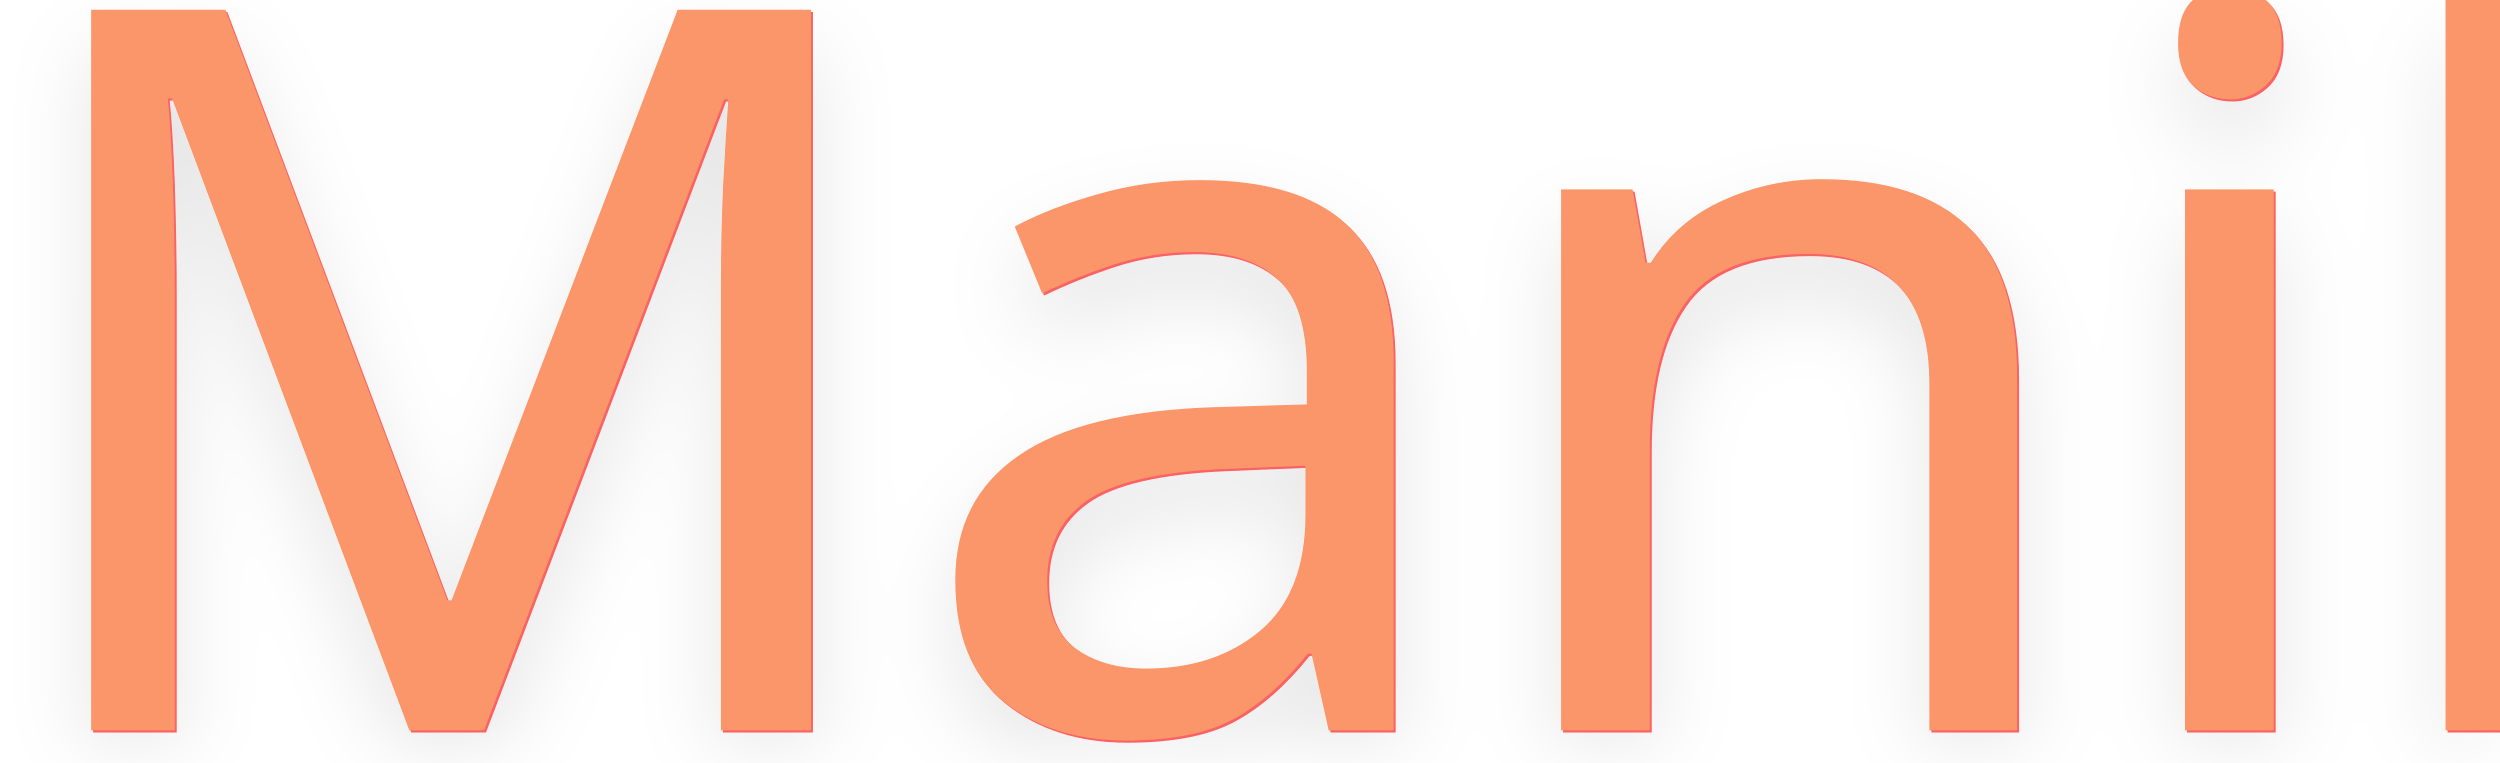
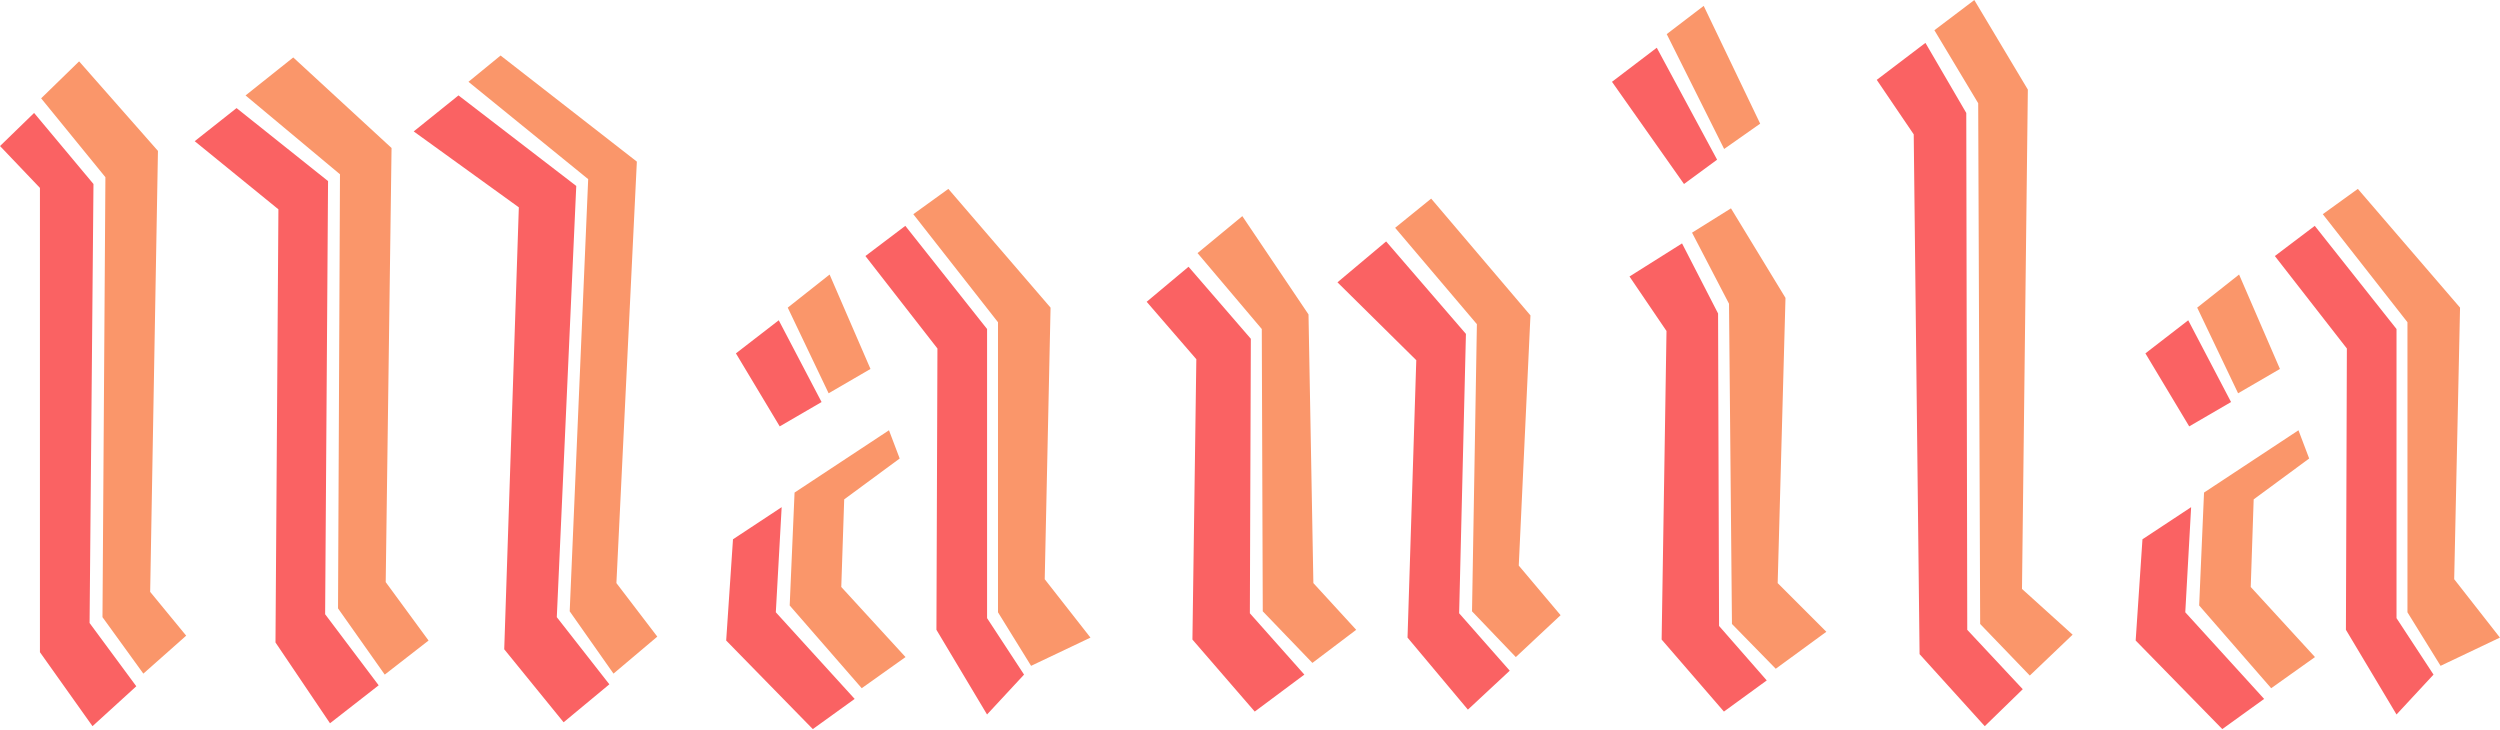
- <svg xmlns="http://www.w3.org/2000/svg" width="377" height="115" viewBox="0 0 377 115">
+ <svg xmlns="http://www.w3.org/2000/svg" id="Manila_copy" data-name="Manila copy" width="999.421" height="291.46" viewBox="0 0 662.658 193.25">
  <defs>
    <style>
      .cls-1 {
-         filter: url(#filter);
+         fill: #fa6263;
      }

-       .cls-2, .cls-3 {
-         font-size: 33.968px;
+       .cls-1, .cls-2 {
+         fill-rule: evenodd;
      }

      .cls-2 {
-         fill: #fa6263;
-         font-family: Chromaletter-Left, Chromaletter;
-       }
- 
-       .cls-3 {
        fill: #fa966a;
-         font-family: Chromaletter-Right, Chromaletter;
      }
    </style>
-     <filter id="filter" filterUnits="userSpaceOnUse">
-       <feOffset result="offset" dy="6" in="SourceAlpha" />
-       <feGaussianBlur result="blur" stdDeviation="6.325" />
-       <feFlood result="flood" flood-opacity="0.1" />
-       <feComposite result="composite" operator="in" in2="blur" />
-       <feBlend result="blend" in="SourceGraphic" />
-     </filter>
  </defs>
-   <g id="Manila" class="cls-1">
-     <text id="Manila-2" data-name="Manila" class="cls-2" transform="translate(-0.732 110.463) scale(4.482 4.481)">Manila</text>
-     <text id="Manila-3" data-name="Manila" class="cls-3" transform="translate(-1.032 110.13) scale(4.482 4.481)">Manila</text>
-   </g>
+   <path id="Manila" class="cls-1" d="M797.715,966.287l15.739,19.351,12.126-10.062-13.932-17.8,5.16-114.3-31.219-24-11.868,9.546,27.864,20.125Zm-60.631-1.806L751.533,985.9l12.9-10.062L750.243,957l0.774-114.811-24.253-19.351-11.094,8.772,22.188,18.061Zm-62.436,2.58L688.58,986.67l11.61-10.578-12.384-16.771,1.032-116.359L673.1,824.127l-9.031,8.773,10.579,11.094V967.061Zm237.627-5.934,13.417,22.447L935.5,973l-9.8-14.965V881.4l-21.673-27.348-10.578,8,19.092,24.51Zm-53.148-73.273,11.61,19.351,11.094-6.45-11.352-21.673Zm-2.581,76.111,22.963,23.479,11.094-8-20.9-22.963,1.548-27.864-12.9,8.514Zm180.6-.774,16,19.093,11.09-10.32-13.41-15.223,1.8-74.047-21.15-24.51-12.9,10.836,20.89,20.64Zm-57.016.516L996.646,982.8,1009.8,973l-14.444-16.255,0.258-72.757L979.1,864.892l-11.1,9.288L981.166,889.4ZM1091.34,815.871l19.09,27.091,8.77-6.45-15.99-29.671Zm13.16,147.836,16.51,19.093,11.35-8.256L1119.72,960.1l-0.26-82.819-9.55-18.576-13.93,8.772,9.81,14.448Zm68.37,3.87,17.28,19.093,10.07-9.8-14.71-15.739-0.26-137-10.83-18.576-12.9,9.8,9.8,14.448Zm113.01-6.45,13.41,22.447L1309.1,973l-9.81-14.965V881.4l-21.67-27.348-10.58,8,19.09,24.51Zm-53.15-73.273,11.61,19.351,11.09-6.45-11.35-21.673Zm-2.58,76.111,22.96,23.479,11.09-8-20.9-22.963,1.55-27.864-12.9,8.514Z" transform="translate(-664.062 -794.188)" />
+   <path id="Manila-2" data-name="Manila" class="cls-2" d="M826.676,972.738l11.61-9.805-10.836-14.19,5.418-111.715-36.121-28.123-8.514,6.966,31.735,25.8-4.9,114.553ZM766.045,973l11.61-9.031L766.3,948.485l1.548-115.069-26.058-24L729.15,819.483l25.027,20.9-0.516,115.069Zm-63.985-.258,11.352-10.063-9.546-11.61L705.93,834.19l-20.9-23.737-10.062,9.8L692,841.156l-0.774,116.617Zm235.306-2.064,15.738-7.483-12.126-15.48,1.548-71.983-27.091-31.476-9.288,6.708L928.594,879.6v76.885ZM883.7,898.432l11.094-6.45-10.836-25.026-11.094,8.772Zm8.772,78.176,11.61-8.256-17.028-18.577,0.774-23.22,14.706-10.836-2.838-7.482-25.026,16.512-1.29,29.928Zm173.377-8.256,11.87-11.1L1066.63,944.1l3.1-66.307-26.32-30.96-9.55,7.74,21.67,25.542-1.29,76.111Zm-53.92,1.548,11.61-8.773-11.35-12.384-1.29-71.209-17.544-26.058-11.868,9.8L998.516,881.4l0.258,74.821Zm109.14-136.226,9.55-6.709-14.97-31.218-9.8,7.482Zm13.68,137.774,13.41-9.8-12.9-12.9,2.07-75.6-14.45-23.736-10.32,6.45,9.8,18.834,0.78,84.883Zm67.34,1.806,11.35-10.837-13.42-12.126,1.55-132.356L1187.38,794.2l-10.58,8,11.61,19.35,0.52,138.032Zm108.88-2.58,15.73-7.483-12.12-15.48,1.55-71.983-27.09-31.476-9.29,6.708,22.44,28.638v76.885Zm-53.67-72.242,11.09-6.45-10.83-25.026-11.1,8.772Zm8.77,78.176,11.61-8.256-17.03-18.577,0.78-23.22,14.71-10.836-2.84-7.482-25.03,16.512-1.29,29.928Z" transform="translate(-664.062 -794.188)" />
</svg>
